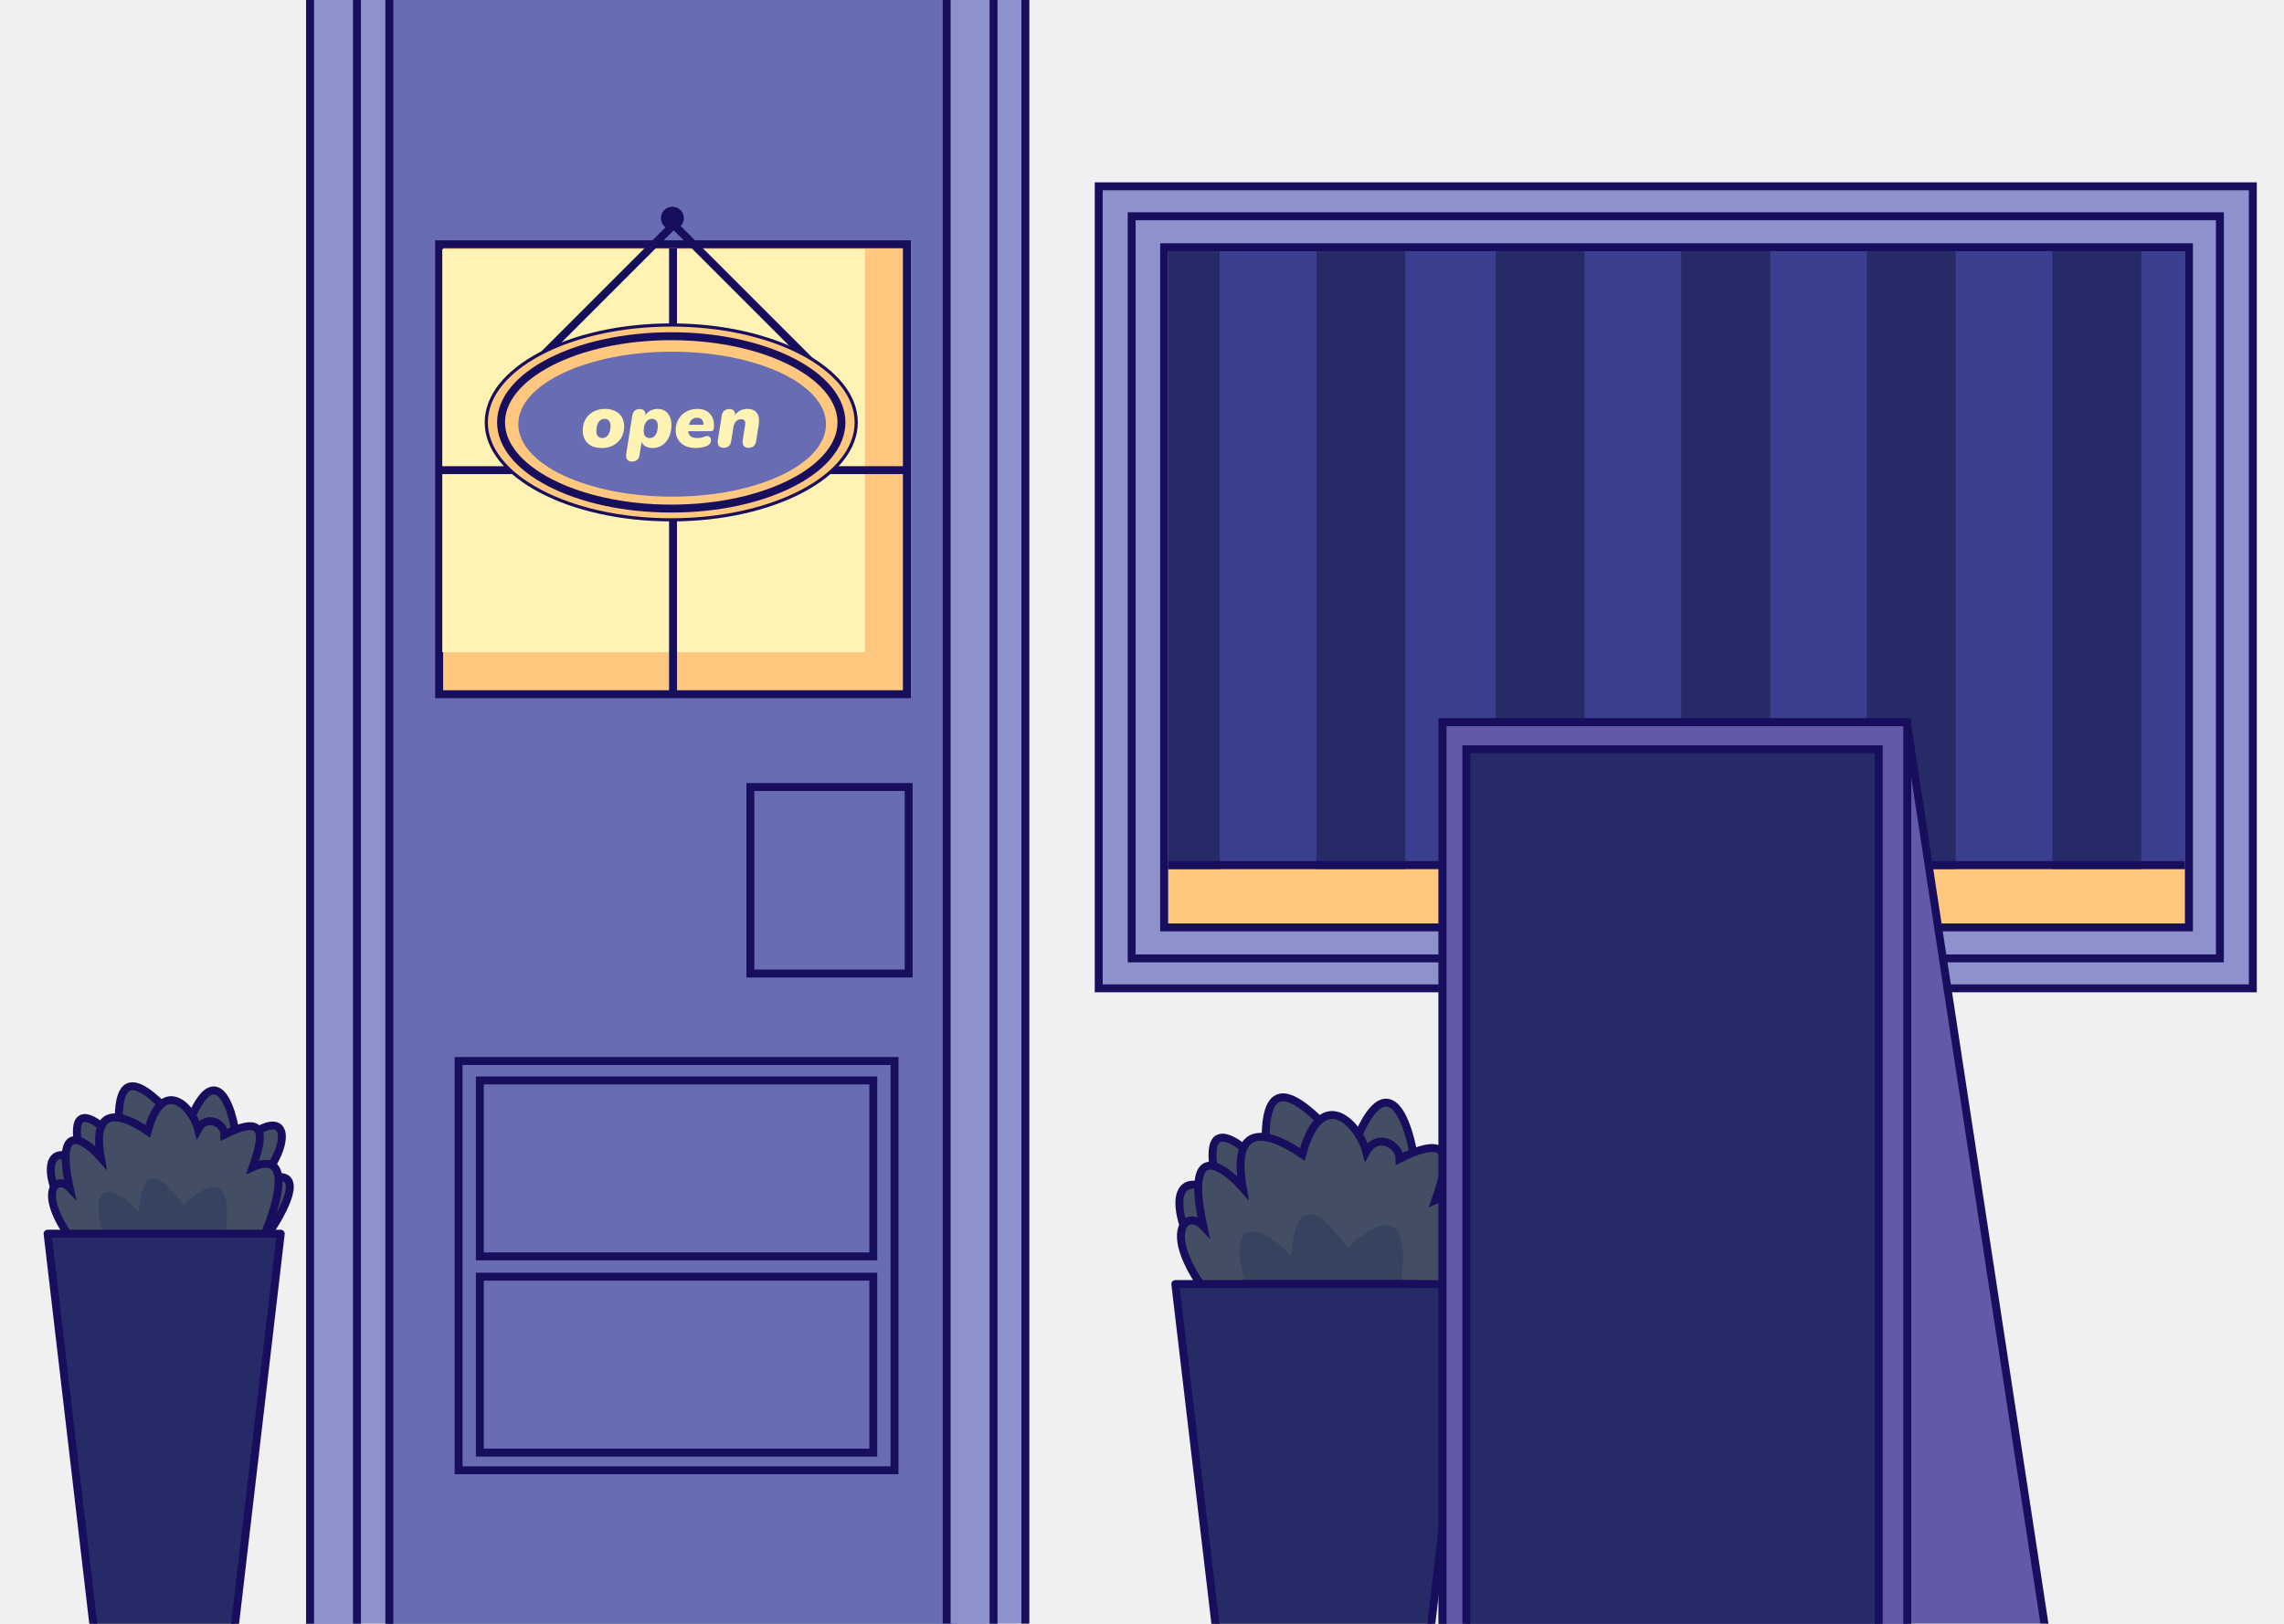
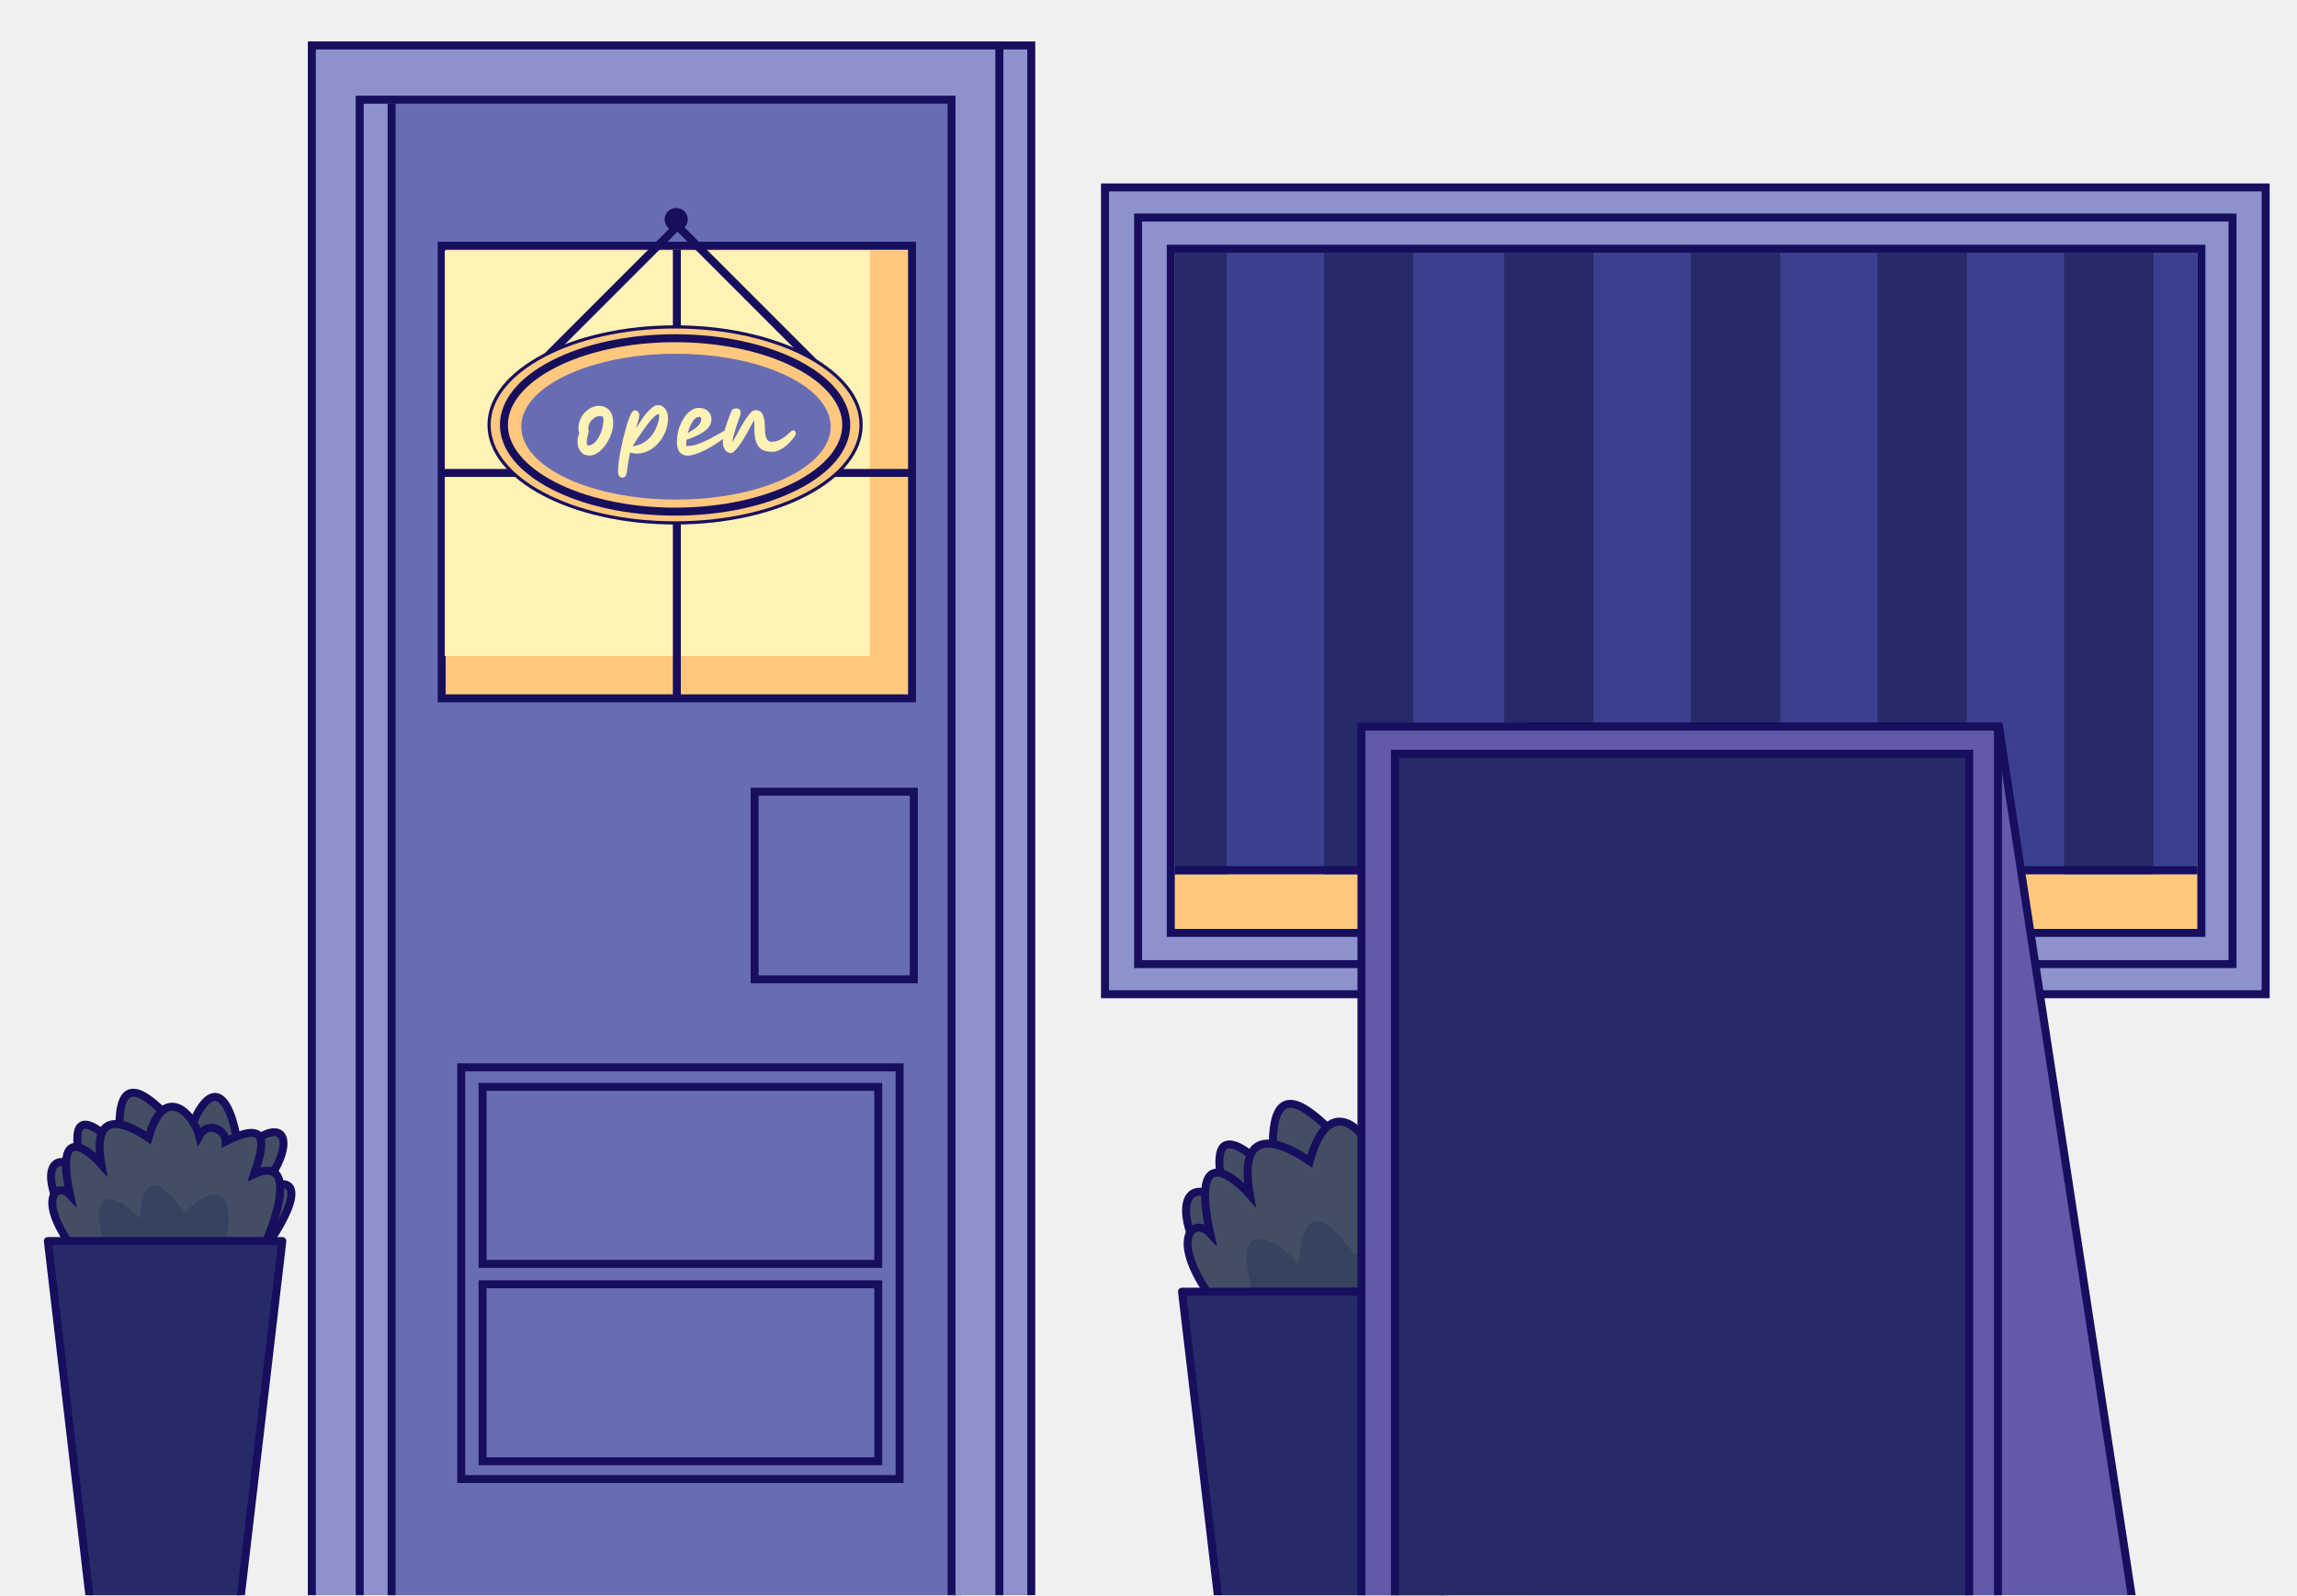
- <svg xmlns="http://www.w3.org/2000/svg" width="1440" height="1024" viewBox="0 0 1440 1024" fill="none">
+ <svg xmlns="http://www.w3.org/2000/svg" width="1440" height="1000" viewBox="0 0 1440 1000" fill="none">
  <g clip-path="url(#clip0_106_4078)">
    <mask id="path-1-inside-1_106_4078" fill="white">
-       <path d="M193 -183C193 -199.569 206.431 -213 223 -213H618.962C635.531 -213 648.962 -199.569 648.962 -183V1117.08C648.962 1133.65 635.531 1147.08 618.962 1147.08H223C206.431 1147.08 193 1133.65 193 1117.08V-183Z" />
+       <path d="M193 26H649V1147H193V26Z" />
    </mask>
-     <path d="M193 -183C193 -199.569 206.431 -213 223 -213H618.962C635.531 -213 648.962 -199.569 648.962 -183V1117.08C648.962 1133.65 635.531 1147.08 618.962 1147.08H223C206.431 1147.08 193 1133.65 193 1117.08V-183Z" fill="#8E92CC" stroke="#170E5D" stroke-width="10" mask="url(#path-1-inside-1_106_4078)" />
-     <rect x="245.472" y="-162.043" width="355.401" height="1306.38" fill="#686DB3" stroke="#170E5D" stroke-width="5" />
+     <path d="M193 26H649V1147H193V26Z" fill="#8E92CC" stroke="#170E5D" stroke-width="10" mask="url(#path-1-inside-1_106_4078)" />
+     <rect x="245.5" y="31.5" width="355" height="1116" fill="#686DB3" stroke="#170E5D" stroke-width="5" />
    <rect x="276.883" y="154.046" width="294.887" height="283.739" fill="#FFC87E" stroke="#170E5D" stroke-width="5" />
    <rect x="278.841" y="157.121" width="266.443" height="254.18" fill="#FFF2B5" />
    <path d="M278.285 296.473C278.285 296.473 367.294 296.473 424.326 296.473M570.368 296.473C570.368 296.473 481.359 296.473 424.326 296.473M424.326 296.473C424.326 245.97 424.326 156.562 424.326 156.562V436.383" stroke="#170E5D" stroke-width="5" />
    <mask id="path-6-inside-2_106_4078" fill="white">
-       <path fill-rule="evenodd" clip-rule="evenodd" d="M628.896 -199.371H193V1160.46H227.559V-199.371H594.336V1160.46H628.896V-199.371Z" />
+       <path fill-rule="evenodd" clip-rule="evenodd" d="M629 26H193V1160H228V65H594V1160H629V26Z" />
    </mask>
-     <path fill-rule="evenodd" clip-rule="evenodd" d="M628.896 -199.371H193V1160.46H227.559V-199.371H594.336V1160.46H628.896V-199.371Z" fill="#8E92CC" />
-     <path d="M193 -199.371V-204.371H188V-199.371H193ZM628.896 -199.371H633.896V-204.371H628.896V-199.371ZM193 1160.46H188V1165.46H193V1160.46ZM227.559 1160.46V1165.46H232.559V1160.46H227.559ZM227.559 -199.371V-204.371H222.559V-199.371H227.559ZM594.336 -199.371H599.336V-204.371H594.336V-199.371ZM594.336 1160.46H589.336V1165.46H594.336V1160.46ZM628.896 1160.46V1165.46H633.896V1160.46H628.896ZM193 -194.371H628.896V-204.371H193V-194.371ZM198 1160.46V-199.371H188V1160.46H198ZM227.559 1155.46H193V1165.46H227.559V1155.46ZM232.559 1160.46V-199.371H222.559V1160.46H232.559ZM227.559 -194.371H594.336V-204.371H227.559V-194.371ZM589.336 -199.371V1160.46H599.336V-199.371H589.336ZM628.896 1155.46H594.336V1165.46H628.896V1155.46ZM623.896 -199.371V1160.46H633.896V-199.371H623.896Z" fill="#170E5D" mask="url(#path-6-inside-2_106_4078)" />
+     <path fill-rule="evenodd" clip-rule="evenodd" d="M629 26H193V1160H228V65H594V1160H629V26Z" fill="#8E92CC" />
+     <path d="M193 26V21H188V26H193ZM629 26H634V21H629V26ZM193 1160H188V1165H193V1160ZM228 1160V1165H233V1160H228ZM228 65V60H223V65H228ZM594 65H599V60H594V65ZM594 1160H589V1165H594V1160ZM629 1160V1165H634V1160H629ZM193 31H629V21H193V31ZM198 1160V26H188V1160H198ZM228 1155H193V1165H228V1155ZM233 1160V65H223V1160H233ZM228 70H594V60H228V70ZM589 65V1160H599V65H589ZM629 1155H594V1165H629V1155ZM624 26V1160H634V26H624Z" fill="#170E5D" mask="url(#path-6-inside-2_106_4078)" />
    <rect x="473.091" y="496.298" width="99.793" height="117.63" fill="#686DB3" stroke="#170E5D" stroke-width="5" />
    <rect x="302.523" y="681.356" width="248.065" height="110.942" stroke="#170E5D" stroke-width="5" />
    <rect x="289.147" y="669.094" width="274.82" height="258.098" stroke="#170E5D" stroke-width="5" />
    <rect x="302.523" y="805.104" width="248.065" height="110.942" stroke="#170E5D" stroke-width="5" />
    <circle cx="423.929" cy="137.613" r="7.246" fill="#170E5D" />
    <mask id="path-13-inside-3_106_4078" fill="white">
      <path d="M522.723 236.142L424.751 334.114L326.779 236.142L424.751 138.169L522.723 236.142Z" />
    </mask>
    <path d="M424.751 138.169L428.287 134.634L424.751 131.098L421.215 134.634L424.751 138.169ZM330.314 239.677L428.287 141.705L421.215 134.634L323.243 232.606L330.314 239.677ZM421.215 141.705L519.188 239.677L526.259 232.606L428.287 134.634L421.215 141.705Z" fill="#170E5D" mask="url(#path-13-inside-3_106_4078)" />
    <path d="M539.825 266.374C539.825 283.062 527.065 298.406 505.908 309.636C484.795 320.843 455.559 327.804 423.211 327.804C390.863 327.804 361.628 320.843 340.515 309.636C319.358 298.406 306.598 283.062 306.598 266.374C306.598 249.686 319.358 234.343 340.515 223.113C361.628 211.906 390.863 204.944 423.211 204.944C455.559 204.944 484.795 211.906 505.908 223.113C527.065 234.343 539.825 249.686 539.825 266.374Z" fill="#FFC87E" stroke="#170E5D" stroke-width="2" />
    <ellipse cx="423.768" cy="267.49" rx="96.99" ry="45.708" fill="#686DB3" />
    <path d="M530.521 266.375C530.521 280.664 519.284 294.223 499.709 304.358C480.26 314.428 453.218 320.73 423.211 320.73C393.204 320.73 366.162 314.428 346.713 304.358C327.138 294.223 315.901 280.664 315.901 266.375C315.901 252.085 327.138 238.526 346.713 228.391C366.162 218.321 393.204 212.019 423.211 212.019C453.218 212.019 480.26 218.321 499.709 228.391C519.284 238.526 530.521 252.085 530.521 266.375Z" stroke="#170E5D" stroke-width="5" />
+     <path d="M369.56 285.584C367.288 285.584 365.464 284.784 364.088 283.184C362.712 281.552 362.024 279.376 362.024 276.656C362.024 275.792 362.136 274.912 362.36 274.016C362.616 273.12 362.92 272.288 363.272 271.52C363.08 271.232 362.92 270.864 362.792 270.416C362.696 269.936 362.648 269.376 362.648 268.736C362.648 266.656 363.016 264.752 363.752 263.024C364.488 261.264 365.48 259.744 366.728 258.464C367.976 257.184 369.352 256.192 370.856 255.488C372.36 254.784 373.88 254.432 375.416 254.432C378.04 254.432 380.184 255.312 381.848 257.072C383.544 258.832 384.392 261.568 384.392 265.28C384.392 267.136 384.104 269.024 383.528 270.944C382.952 272.864 382.168 274.704 381.176 276.464C380.216 278.192 379.096 279.744 377.816 281.12C376.568 282.496 375.224 283.584 373.784 284.384C372.376 285.184 370.968 285.584 369.56 285.584ZM368.792 269.36C368.952 269.712 369.032 270.128 369.032 270.608C369.032 271.088 368.936 271.584 368.744 272.096C368.552 272.608 368.36 273.296 368.168 274.16C367.976 274.992 367.88 276.192 367.88 277.76C367.88 278.176 367.928 278.528 368.024 278.816C368.152 279.072 368.424 279.2 368.84 279.2C369.928 279.2 370.952 278.848 371.912 278.144C372.904 277.44 373.784 276.512 374.552 275.36C375.352 274.208 376.024 272.928 376.568 271.52C377.144 270.08 377.576 268.624 377.864 267.152C378.184 265.648 378.344 264.256 378.344 262.976C378.344 262.144 378.184 261.568 377.864 261.248C377.544 260.928 376.984 260.768 376.184 260.768C375.096 260.768 373.976 261.12 372.824 261.824C371.704 262.496 370.76 263.424 369.992 264.608C369.224 265.76 368.84 267.072 368.84 268.544C368.84 268.832 368.824 269.104 368.792 269.36ZM390.28 299.408C389.384 299.408 388.68 299.088 388.168 298.448C387.688 297.84 387.448 296.896 387.448 295.616C387.448 293.856 387.608 291.76 387.928 289.328C388.248 286.896 388.68 284.32 389.224 281.6C389.768 278.88 390.36 276.208 391 273.584C391.768 270.576 392.52 267.84 393.256 265.376C394.024 262.912 394.792 260.944 395.56 259.472C396.36 257.968 397.16 257.216 397.96 257.216C398.696 257.216 399.336 257.488 399.88 258.032C400.456 258.544 400.744 259.312 400.744 260.336C400.744 261.072 400.552 262.128 400.168 263.504C399.784 264.848 399.304 266.528 398.728 268.544C399.816 266.752 400.936 264.992 402.088 263.264C403.272 261.536 404.472 259.968 405.688 258.56C406.904 257.152 408.088 256.032 409.24 255.2C410.392 254.368 411.48 253.952 412.504 253.952C413.72 253.952 414.792 254.304 415.72 255.008C416.68 255.712 417.432 256.672 417.976 257.888C418.52 259.104 418.792 260.48 418.792 262.016C418.792 264.864 418.28 267.632 417.256 270.32C416.232 272.976 414.808 275.36 412.984 277.472C411.192 279.584 409.096 281.264 406.696 282.512C404.296 283.728 401.704 284.336 398.92 284.336C398.12 284.336 397.384 284.256 396.712 284.096C396.072 283.968 395.48 283.808 394.936 283.616C394.552 285.664 394.184 287.76 393.832 289.904C393.512 292.08 393.176 294.368 392.824 296.768C392.44 298.528 391.592 299.408 390.28 299.408ZM412.984 259.616C412.28 259.616 411.384 260.096 410.296 261.056C409.24 262.016 408.088 263.28 406.84 264.848C405.592 266.384 404.328 268.064 403.048 269.888C401.8 271.68 400.6 273.44 399.448 275.168C398.328 276.896 397.368 278.4 396.568 279.68C399 279.424 401.144 278.784 403 277.76C404.856 276.704 406.44 275.424 407.752 273.92C409.064 272.416 410.12 270.832 410.92 269.168C411.752 267.472 412.36 265.824 412.744 264.224C413.128 262.624 413.32 261.232 413.32 260.048C413.32 259.76 413.208 259.616 412.984 259.616ZM430.984 285.632C429 285.632 427.4 284.944 426.184 283.568C424.968 282.16 424.36 279.904 424.36 276.8C424.36 274.816 424.584 272.832 425.032 270.848C425.512 268.832 426.168 266.928 427 265.136C427.864 263.312 428.856 261.696 429.976 260.288C431.128 258.88 432.392 257.776 433.768 256.976C435.144 256.144 436.568 255.728 438.04 255.728C440.536 255.728 442.488 256.4 443.896 257.744C445.304 259.088 446.008 260.8 446.008 262.88C446.008 264.48 445.56 265.936 444.664 267.248C443.8 268.528 442.616 269.68 441.112 270.704C439.608 271.728 437.928 272.656 436.072 273.488C434.216 274.32 432.312 275.072 430.36 275.744C430.2 276.896 430.12 277.92 430.12 278.816C430.12 279.36 430.424 279.632 431.032 279.632C432.472 279.632 434.008 279.408 435.64 278.96C437.304 278.48 438.984 277.872 440.68 277.136C442.376 276.368 444.008 275.584 445.576 274.784C447.144 273.952 448.568 273.168 449.848 272.432C451.16 271.664 452.232 271.056 453.064 270.608C453.928 270.128 454.488 269.888 454.744 269.888C455.448 269.888 455.96 270.096 456.28 270.512C456.6 270.928 456.76 271.376 456.76 271.856C456.76 272.08 456.328 272.576 455.464 273.344C454.632 274.112 453.48 275.024 452.008 276.08C450.568 277.104 448.936 278.176 447.112 279.296C445.32 280.384 443.448 281.424 441.496 282.416C439.576 283.376 437.704 284.144 435.88 284.72C434.088 285.328 432.456 285.632 430.984 285.632ZM431.176 271.472C432.488 270.704 433.784 269.904 435.064 269.072C436.376 268.208 437.464 267.248 438.328 266.192C439.192 265.104 439.624 263.84 439.624 262.4C439.624 261.984 439.512 261.712 439.288 261.584C439.064 261.424 438.744 261.344 438.328 261.344C437.208 261.344 436.184 261.84 435.256 262.832C434.36 263.824 433.56 265.104 432.856 266.672C432.184 268.208 431.624 269.808 431.176 271.472ZM458.044 284C457.276 284 456.508 283.744 455.74 283.232C455.004 282.688 454.396 281.92 453.916 280.928C453.436 279.904 453.196 278.672 453.196 277.232C453.196 275.312 453.452 273.264 453.964 271.088C454.508 268.912 455.164 266.736 455.932 264.56C456.7 262.384 457.452 260.336 458.188 258.416C458.54 257.488 458.972 256.864 459.484 256.544C459.996 256.192 460.668 256.016 461.5 256.016C463.388 256.016 464.332 256.96 464.332 258.848C464.332 259.168 464.188 259.792 463.9 260.72C463.612 261.616 463.228 262.72 462.748 264.032C462.3 265.344 461.82 266.768 461.308 268.304C460.828 269.808 460.38 271.344 459.964 272.912C459.58 274.448 459.276 275.904 459.052 277.28C459.788 276.16 460.604 274.768 461.5 273.104C462.428 271.408 463.404 269.632 464.428 267.776C465.484 265.92 466.54 264.192 467.596 262.592C468.652 260.96 469.692 259.632 470.716 258.608C471.74 257.584 472.716 257.072 473.644 257.072C474.444 257.072 475.196 257.232 475.9 257.552C476.636 257.84 477.276 258.416 477.82 259.28C478.364 260.112 478.78 261.312 479.068 262.88C479.388 264.448 479.548 266.512 479.548 269.072C479.548 270.352 479.66 271.6 479.884 272.816C480.14 274 480.556 274.992 481.132 275.792C481.708 276.56 482.524 276.944 483.58 276.944C485.404 276.944 487.036 276.608 488.476 275.936C489.916 275.264 491.18 274.48 492.268 273.584C493.356 272.688 494.268 271.904 495.004 271.232C495.452 270.784 495.836 270.432 496.156 270.176C496.508 269.92 496.796 269.792 497.02 269.792C497.692 269.792 498.172 269.968 498.46 270.32C498.78 270.672 498.94 271.152 498.94 271.76C498.94 272.08 498.668 272.672 498.124 273.536C497.58 274.4 496.812 275.392 495.82 276.512C494.86 277.6 493.756 278.656 492.508 279.68C491.26 280.704 489.916 281.552 488.476 282.224C487.036 282.896 485.564 283.232 484.06 283.232C481.532 283.232 479.436 282.784 477.772 281.888C476.14 280.96 474.924 279.424 474.124 277.28C473.324 275.104 472.924 272.144 472.924 268.4C472.924 268.304 472.924 268.144 472.924 267.92C472.924 266.928 472.908 266.048 472.876 265.28C472.876 264.512 472.828 263.888 472.732 263.408C472.188 264.4 471.532 265.584 470.764 266.96C470.028 268.336 469.228 269.808 468.364 271.376C467.5 272.912 466.604 274.432 465.676 275.936C464.748 277.408 463.82 278.752 462.892 279.968C461.996 281.184 461.132 282.16 460.3 282.896C459.468 283.632 458.716 284 458.044 284Z" fill="#FFF2B5" />
    <rect x="692.714" y="117.488" width="727.639" height="505.77" fill="#8E92CC" stroke="#170E5D" stroke-width="5" />
    <rect x="725.147" y="149.921" width="658.053" height="444.681" fill="#FFC87E" />
    <g clip-path="url(#clip1_106_4078)">
      <rect x="725" y="150" width="658" height="398" fill="#3B3F90" />
      <path d="M1322 133L1322 565" stroke="#262A67" stroke-width="56" />
      <path d="M1205 133L1205 565" stroke="#262A67" stroke-width="56" />
      <path d="M1088 124L1088 556" stroke="#262A67" stroke-width="56" />
      <path d="M971 124L971 556" stroke="#262A67" stroke-width="56" />
      <path d="M858 124L858 556" stroke="#262A67" stroke-width="56" />
      <path d="M741 124L741 556" stroke="#262A67" stroke-width="56" />
    </g>
    <rect x="727.5" y="152.5" width="653" height="393" stroke="#170E5D" stroke-width="5" />
-     <mask id="path-29-inside-4_106_4078" fill="white">
+     <mask id="path-30-inside-4_106_4078" fill="white">
      <path fill-rule="evenodd" clip-rule="evenodd" d="M1402.08 133.871H710.985V606.876H1402.08V133.871ZM1377.57 158.419H736.442V582.33H1377.57V158.419Z" />
    </mask>
    <path fill-rule="evenodd" clip-rule="evenodd" d="M1402.08 133.871H710.985V606.876H1402.08V133.871ZM1377.57 158.419H736.442V582.33H1377.57V158.419Z" fill="#8E92CC" />
-     <path d="M710.985 133.871V128.871H705.985V133.871H710.985ZM1402.08 133.871H1407.08V128.871H1402.08V133.871ZM710.985 606.876H705.985V611.876H710.985V606.876ZM1402.08 606.876V611.876H1407.08V606.876H1402.08ZM736.442 158.419V153.419H731.442V158.419H736.442ZM1377.57 158.419H1382.57V153.419H1377.57V158.419ZM736.442 582.33H731.442V587.33H736.442V582.33ZM1377.57 582.33V587.33H1382.57V582.33H1377.57ZM710.985 138.871H1402.08V128.871H710.985V138.871ZM715.985 606.876V133.871H705.985V606.876H715.985ZM1402.08 601.876H710.985V611.876H1402.08V601.876ZM1397.08 133.871V606.876H1407.08V133.871H1397.08ZM736.442 163.419H1377.57V153.419H736.442V163.419ZM741.442 582.33V158.419H731.442V582.33H741.442ZM1377.57 577.33H736.442V587.33H1377.57V577.33ZM1372.57 158.419V582.33H1382.57V158.419H1372.57Z" fill="#170E5D" mask="url(#path-29-inside-4_106_4078)" />
+     <path d="M710.985 133.871V128.871H705.985V133.871H710.985ZM1402.08 133.871H1407.08V128.871H1402.08V133.871ZM710.985 606.876H705.985V611.876H710.985V606.876ZM1402.08 606.876V611.876H1407.08V606.876H1402.08ZM736.442 158.419V153.419H731.442V158.419H736.442ZM1377.57 158.419H1382.57V153.419H1377.57V158.419ZM736.442 582.33H731.442V587.33H736.442V582.33ZM1377.57 582.33V587.33H1382.57V582.33H1377.57ZM710.985 138.871H1402.08V128.871H710.985V138.871ZM715.985 606.876V133.871H705.985V606.876H715.985ZM1402.08 601.876H710.985V611.876H1402.08V601.876ZM1397.08 133.871V606.876H1407.08V133.871H1397.08ZM736.442 163.419H1377.57V153.419H736.442V163.419ZM741.442 582.33V158.419H731.442V582.33H741.442ZM1377.57 577.33H736.442V587.33H1377.57V577.33ZM1372.57 158.419V582.33H1382.57V158.419H1372.57Z" fill="#170E5D" mask="url(#path-30-inside-4_106_4078)" />
    <path d="M909.45 769.974C956.291 747.879 927.494 800.171 906.688 824.107C864.708 826.316 781.411 834.381 759.758 800.355C732.691 757.822 742.082 733.518 769.148 755.06C751.472 689.88 788.481 726.888 798.976 737.384C790.69 653.424 832.671 708.109 852.004 726.888C872.441 669.995 888.46 699.822 892.879 739.593C935.412 702.032 938.173 737.384 909.45 769.974Z" fill="#434E65" stroke="#170E5D" stroke-width="5" />
    <path d="M905.032 756.717C943.035 739.925 919.945 804.773 905.032 829.078C875.756 845.649 776.329 840.125 755.339 807.536C734.349 774.947 748.71 762.794 758.653 773.289C747.053 719.709 769.699 733.517 783.509 748.984C775.224 701.479 806.709 718.051 821.07 727.994C833.223 683.252 856.975 709.213 861.394 726.337C868.023 714.185 882.384 721.365 882.384 730.755C916.631 713.632 913.87 731.308 905.032 756.717Z" fill="#434E65" stroke="#170E5D" stroke-width="5" />
    <path d="M849.842 787.02C885.194 752.994 890.718 784.259 879.118 827.344C860.156 836.562 814.642 833.103 792.899 831.287C763.071 756.717 799.577 774.316 813.938 792.544C817.805 745.04 837.69 771.554 849.842 787.02Z" fill="#35435F" />
    <path fill-rule="evenodd" clip-rule="evenodd" d="M893 809.636H783V809.745H741L783 1165.81V1167.64H893V1103.75L927.681 809.745H893V809.636Z" fill="#262A67" />
    <path d="M783 809.636H780.5C780.5 808.255 781.619 807.136 783 807.136V809.636ZM893 809.636V807.136C894.381 807.136 895.5 808.255 895.5 809.636H893ZM783 809.745H785.5C785.5 811.126 784.381 812.245 783 812.245V809.745ZM741 809.745L738.517 810.038C738.433 809.329 738.657 808.618 739.131 808.084C739.606 807.55 740.286 807.245 741 807.245V809.745ZM783 1165.81L785.483 1165.51C785.494 1165.61 785.5 1165.71 785.5 1165.81H783ZM783 1167.64V1170.14C781.619 1170.14 780.5 1169.02 780.5 1167.64H783ZM893 1167.64H895.5C895.5 1169.02 894.381 1170.14 893 1170.14V1167.64ZM893 1103.75H890.5C890.5 1103.66 890.506 1103.56 890.517 1103.46L893 1103.75ZM927.681 809.745V807.245C928.395 807.245 929.075 807.55 929.549 808.084C930.024 808.618 930.247 809.329 930.163 810.038L927.681 809.745ZM893 809.745V812.245C891.619 812.245 890.5 811.126 890.5 809.745H893ZM783 807.136H893V812.136H783V807.136ZM780.5 809.745V809.636H785.5V809.745H780.5ZM741 807.245H783V812.245H741V807.245ZM780.517 1166.1L738.517 810.038L743.483 809.452L785.483 1165.51L780.517 1166.1ZM780.5 1167.64V1165.81H785.5V1167.64H780.5ZM893 1170.14H783V1165.14H893V1170.14ZM895.5 1103.75V1167.64H890.5V1103.75H895.5ZM930.163 810.038L895.483 1104.05L890.517 1103.46L925.198 809.452L930.163 810.038ZM893 807.245H927.681V812.245H893V807.245ZM895.5 809.636V809.745H890.5V809.636H895.5Z" fill="#170E5D" />
-     <mask id="path-36-inside-5_106_4078" fill="white">
-       <path d="M907 453H1204.36L1297 1060H907V453Z" />
+     <mask id="path-37-inside-5_106_4078" fill="white">
+       <path d="M958 453H1255.36L1348 1060H958V453Z" />
    </mask>
-     <path d="M907 453H1204.36L1297 1060H907V453Z" fill="#615AA9" stroke="#170E5D" stroke-width="10" mask="url(#path-36-inside-5_106_4078)" />
-     <rect x="909.5" y="455.5" width="293" height="602" fill="#615AA9" stroke="#170E5D" stroke-width="5" />
-     <rect x="924.5" y="472.5" width="260" height="602" fill="#262A67" stroke="#170E5D" stroke-width="5" />
+     <path d="M958 453H1255.36L1348 1060H958V453Z" fill="#615AA9" stroke="#170E5D" stroke-width="10" mask="url(#path-37-inside-5_106_4078)" />
+     <rect x="853.5" y="455.5" width="399" height="602" fill="#615AA9" stroke="#170E5D" stroke-width="5" />
+     <rect x="874.5" y="472.5" width="360" height="602" fill="#262A67" stroke="#170E5D" stroke-width="5" />
    <path d="M162.797 746.47C199.723 729.052 177.021 770.275 160.619 789.145C127.524 790.887 61.858 797.244 44.788 770.42C23.451 736.89 30.853 717.73 52.191 734.713C38.256 683.329 67.432 712.504 75.705 720.778C69.173 654.589 102.268 697.699 117.509 712.504C133.621 667.652 146.249 691.167 149.733 722.52C183.263 692.909 185.44 720.778 162.797 746.47Z" fill="#434E65" stroke="#170E5D" stroke-width="5" />
    <path d="M159.313 736.019C189.273 722.782 171.07 773.904 159.313 793.064C136.234 806.128 57.852 801.773 41.304 776.082C24.757 750.391 36.079 740.81 43.917 749.084C34.773 706.844 52.625 717.73 63.512 729.923C56.98 692.473 81.801 705.537 93.123 713.376C102.704 678.104 121.429 698.57 124.912 712.069C130.138 702.489 141.459 708.15 141.459 715.553C168.458 702.054 166.281 715.988 159.313 736.019Z" fill="#434E65" stroke="#170E5D" stroke-width="5" />
    <path d="M115.805 759.908C143.675 733.084 148.029 757.731 138.885 791.697C123.936 798.964 88.056 796.237 70.915 794.806C47.4 736.019 76.179 749.893 87.501 764.263C90.549 726.814 106.226 747.716 115.805 759.908Z" fill="#35435F" />
    <path fill-rule="evenodd" clip-rule="evenodd" d="M177 778H144H67H63H30L63 1059.74V1060H63.031H144L177 778Z" fill="#262A67" />
    <path d="M177 778V775.5C177.714 775.5 178.393 775.805 178.868 776.338C179.342 776.871 179.566 777.582 179.483 778.291L177 778ZM30 778L27.517 778.291C27.434 777.582 27.658 776.871 28.132 776.338C28.607 775.805 29.286 775.5 30 775.5V778ZM63 1059.74L65.483 1059.45C65.494 1059.54 65.5 1059.64 65.5 1059.74H63ZM63 1060V1062.5C61.619 1062.5 60.5 1061.38 60.5 1060H63ZM144 1060L146.483 1060.29C146.336 1061.55 145.268 1062.5 144 1062.5V1060ZM144 775.5H177V780.5H144V775.5ZM67 775.5H144V780.5H67V775.5ZM63 775.5H67V780.5H63V775.5ZM30 775.5H63V780.5H30V775.5ZM60.517 1060.03L27.517 778.291L32.483 777.709L65.483 1059.45L60.517 1060.03ZM60.5 1060V1059.74H65.5V1060H60.5ZM63.031 1062.5H63V1057.5H63.031V1062.5ZM144 1062.5H63.031V1057.5H144V1062.5ZM179.483 778.291L146.483 1060.29L141.517 1059.71L174.517 777.709L179.483 778.291Z" fill="#170E5D" />
-     <path d="M379.536 282.528C376.944 282.528 374.736 282.08 372.912 281.184C371.12 280.256 369.744 278.96 368.784 277.296C367.856 275.632 367.392 273.696 367.392 271.488C367.392 269.216 367.776 267.232 368.544 265.536C369.344 263.84 370.4 262.416 371.712 261.264C373.056 260.112 374.56 259.264 376.224 258.72C377.888 258.144 379.6 257.856 381.36 257.856C383.92 257.856 386.096 258.32 387.888 259.248C389.712 260.144 391.104 261.424 392.064 263.088C393.024 264.72 393.504 266.64 393.504 268.848C393.504 271.152 393.104 273.152 392.304 274.848C391.536 276.544 390.48 277.968 389.136 279.12C387.824 280.272 386.336 281.136 384.672 281.712C383.008 282.256 381.296 282.528 379.536 282.528ZM379.68 276.24C380.768 276.24 381.696 275.92 382.464 275.28C383.264 274.608 383.872 273.696 384.288 272.544C384.704 271.392 384.912 270.08 384.912 268.608C384.912 267.168 384.576 266.064 383.904 265.296C383.264 264.528 382.352 264.144 381.168 264.144C380.112 264.144 379.184 264.464 378.384 265.104C377.616 265.744 377.024 266.64 376.608 267.792C376.192 268.944 375.984 270.272 375.984 271.776C375.984 273.216 376.304 274.32 376.944 275.088C377.616 275.856 378.528 276.24 379.68 276.24ZM398.331 291.072C396.987 291.072 396.011 290.64 395.403 289.776C394.795 288.912 394.603 287.696 394.827 286.128L398.619 262.176C398.843 260.768 399.355 259.712 400.155 259.008C400.955 258.304 402.059 257.952 403.467 257.952C404.811 257.952 405.771 258.4 406.347 259.296C406.955 260.16 407.131 261.376 406.875 262.944L406.635 264.48L406.683 262.08C407.579 260.736 408.715 259.696 410.091 258.96C411.467 258.224 412.971 257.856 414.603 257.856C416.363 257.856 417.899 258.272 419.211 259.104C420.523 259.936 421.531 261.12 422.235 262.656C422.971 264.192 423.339 266.016 423.339 268.128C423.339 270.88 422.843 273.344 421.851 275.52C420.859 277.696 419.467 279.408 417.675 280.656C415.883 281.904 413.787 282.528 411.387 282.528C409.691 282.528 408.203 282.16 406.923 281.424C405.643 280.656 404.731 279.552 404.187 278.112L404.619 278.16L403.227 286.896C403.035 288.304 402.523 289.344 401.691 290.016C400.891 290.72 399.771 291.072 398.331 291.072ZM409.563 276.24C410.651 276.24 411.579 275.92 412.347 275.28C413.115 274.608 413.707 273.696 414.123 272.544C414.539 271.392 414.747 270.08 414.747 268.608C414.747 267.168 414.411 266.064 413.739 265.296C413.099 264.528 412.203 264.144 411.051 264.144C409.963 264.144 409.035 264.48 408.267 265.152C407.499 265.792 406.891 266.688 406.443 267.84C406.027 268.992 405.819 270.304 405.819 271.776C405.819 273.216 406.155 274.32 406.827 275.088C407.499 275.856 408.411 276.24 409.563 276.24ZM438.609 282.528C436.081 282.528 433.873 282.08 431.985 281.184C430.097 280.256 428.625 278.96 427.569 277.296C426.513 275.632 425.985 273.696 425.985 271.488C425.985 268.768 426.577 266.384 427.761 264.336C428.977 262.288 430.609 260.704 432.657 259.584C434.737 258.432 437.041 257.856 439.569 257.856C441.617 257.856 443.345 258.192 444.753 258.864C446.193 259.536 447.329 260.448 448.161 261.6C449.025 262.752 449.601 264.064 449.889 265.536C450.177 266.976 450.225 268.464 450.033 270C449.937 270.8 449.713 271.328 449.361 271.584C449.009 271.808 448.545 271.92 447.969 271.92H432.945L433.521 267.888H444.177L443.409 268.512C443.569 267.52 443.521 266.64 443.265 265.872C443.041 265.104 442.609 264.512 441.969 264.096C441.361 263.648 440.529 263.424 439.473 263.424C438.449 263.424 437.585 263.648 436.881 264.096C436.177 264.544 435.601 265.152 435.153 265.92C434.737 266.688 434.465 267.552 434.337 268.512L434.001 270.384C433.713 272.272 434.065 273.728 435.057 274.752C436.049 275.744 437.553 276.24 439.569 276.24C440.305 276.24 441.121 276.16 442.017 276C442.945 275.84 443.745 275.6 444.417 275.28C445.281 274.928 446.001 274.848 446.577 275.04C447.185 275.232 447.633 275.6 447.921 276.144C448.209 276.656 448.321 277.232 448.257 277.872C448.225 278.512 448.017 279.136 447.633 279.744C447.249 280.32 446.673 280.768 445.905 281.088C444.785 281.6 443.585 281.968 442.305 282.192C441.057 282.416 439.825 282.528 438.609 282.528ZM456.114 282.384C454.77 282.384 453.794 281.952 453.186 281.088C452.578 280.192 452.386 278.96 452.61 277.392L455.01 262.176C455.234 260.768 455.762 259.712 456.594 259.008C457.426 258.304 458.53 257.952 459.906 257.952C461.186 257.952 462.146 258.336 462.786 259.104C463.426 259.872 463.602 261.008 463.314 262.512L462.978 264.432V262.464C463.81 260.96 464.93 259.824 466.338 259.056C467.746 258.256 469.378 257.856 471.234 257.856C472.93 257.856 474.37 258.208 475.554 258.912C476.77 259.616 477.618 260.72 478.098 262.224C478.61 263.728 478.69 265.664 478.338 268.032L476.754 278.112C476.53 279.52 476.002 280.592 475.17 281.328C474.338 282.032 473.218 282.384 471.81 282.384C470.466 282.384 469.474 281.952 468.834 281.088C468.226 280.192 468.05 278.96 468.306 277.392L469.746 268.176C469.97 266.928 469.89 265.984 469.506 265.344C469.122 264.704 468.386 264.384 467.298 264.384C465.986 264.384 464.898 264.832 464.034 265.728C463.202 266.592 462.658 267.824 462.402 269.424L461.01 278.112C460.562 280.96 458.93 282.384 456.114 282.384Z" fill="#FFF2B5" />
  </g>
  <defs>
    <clipPath id="clip0_106_4078">
-       <rect width="1440" height="1024" fill="white" />
+       <rect width="1440" height="1000" fill="white" />
    </clipPath>
    <clipPath id="clip1_106_4078">
      <rect x="725" y="150" width="658" height="398" fill="white" />
    </clipPath>
  </defs>
</svg>
